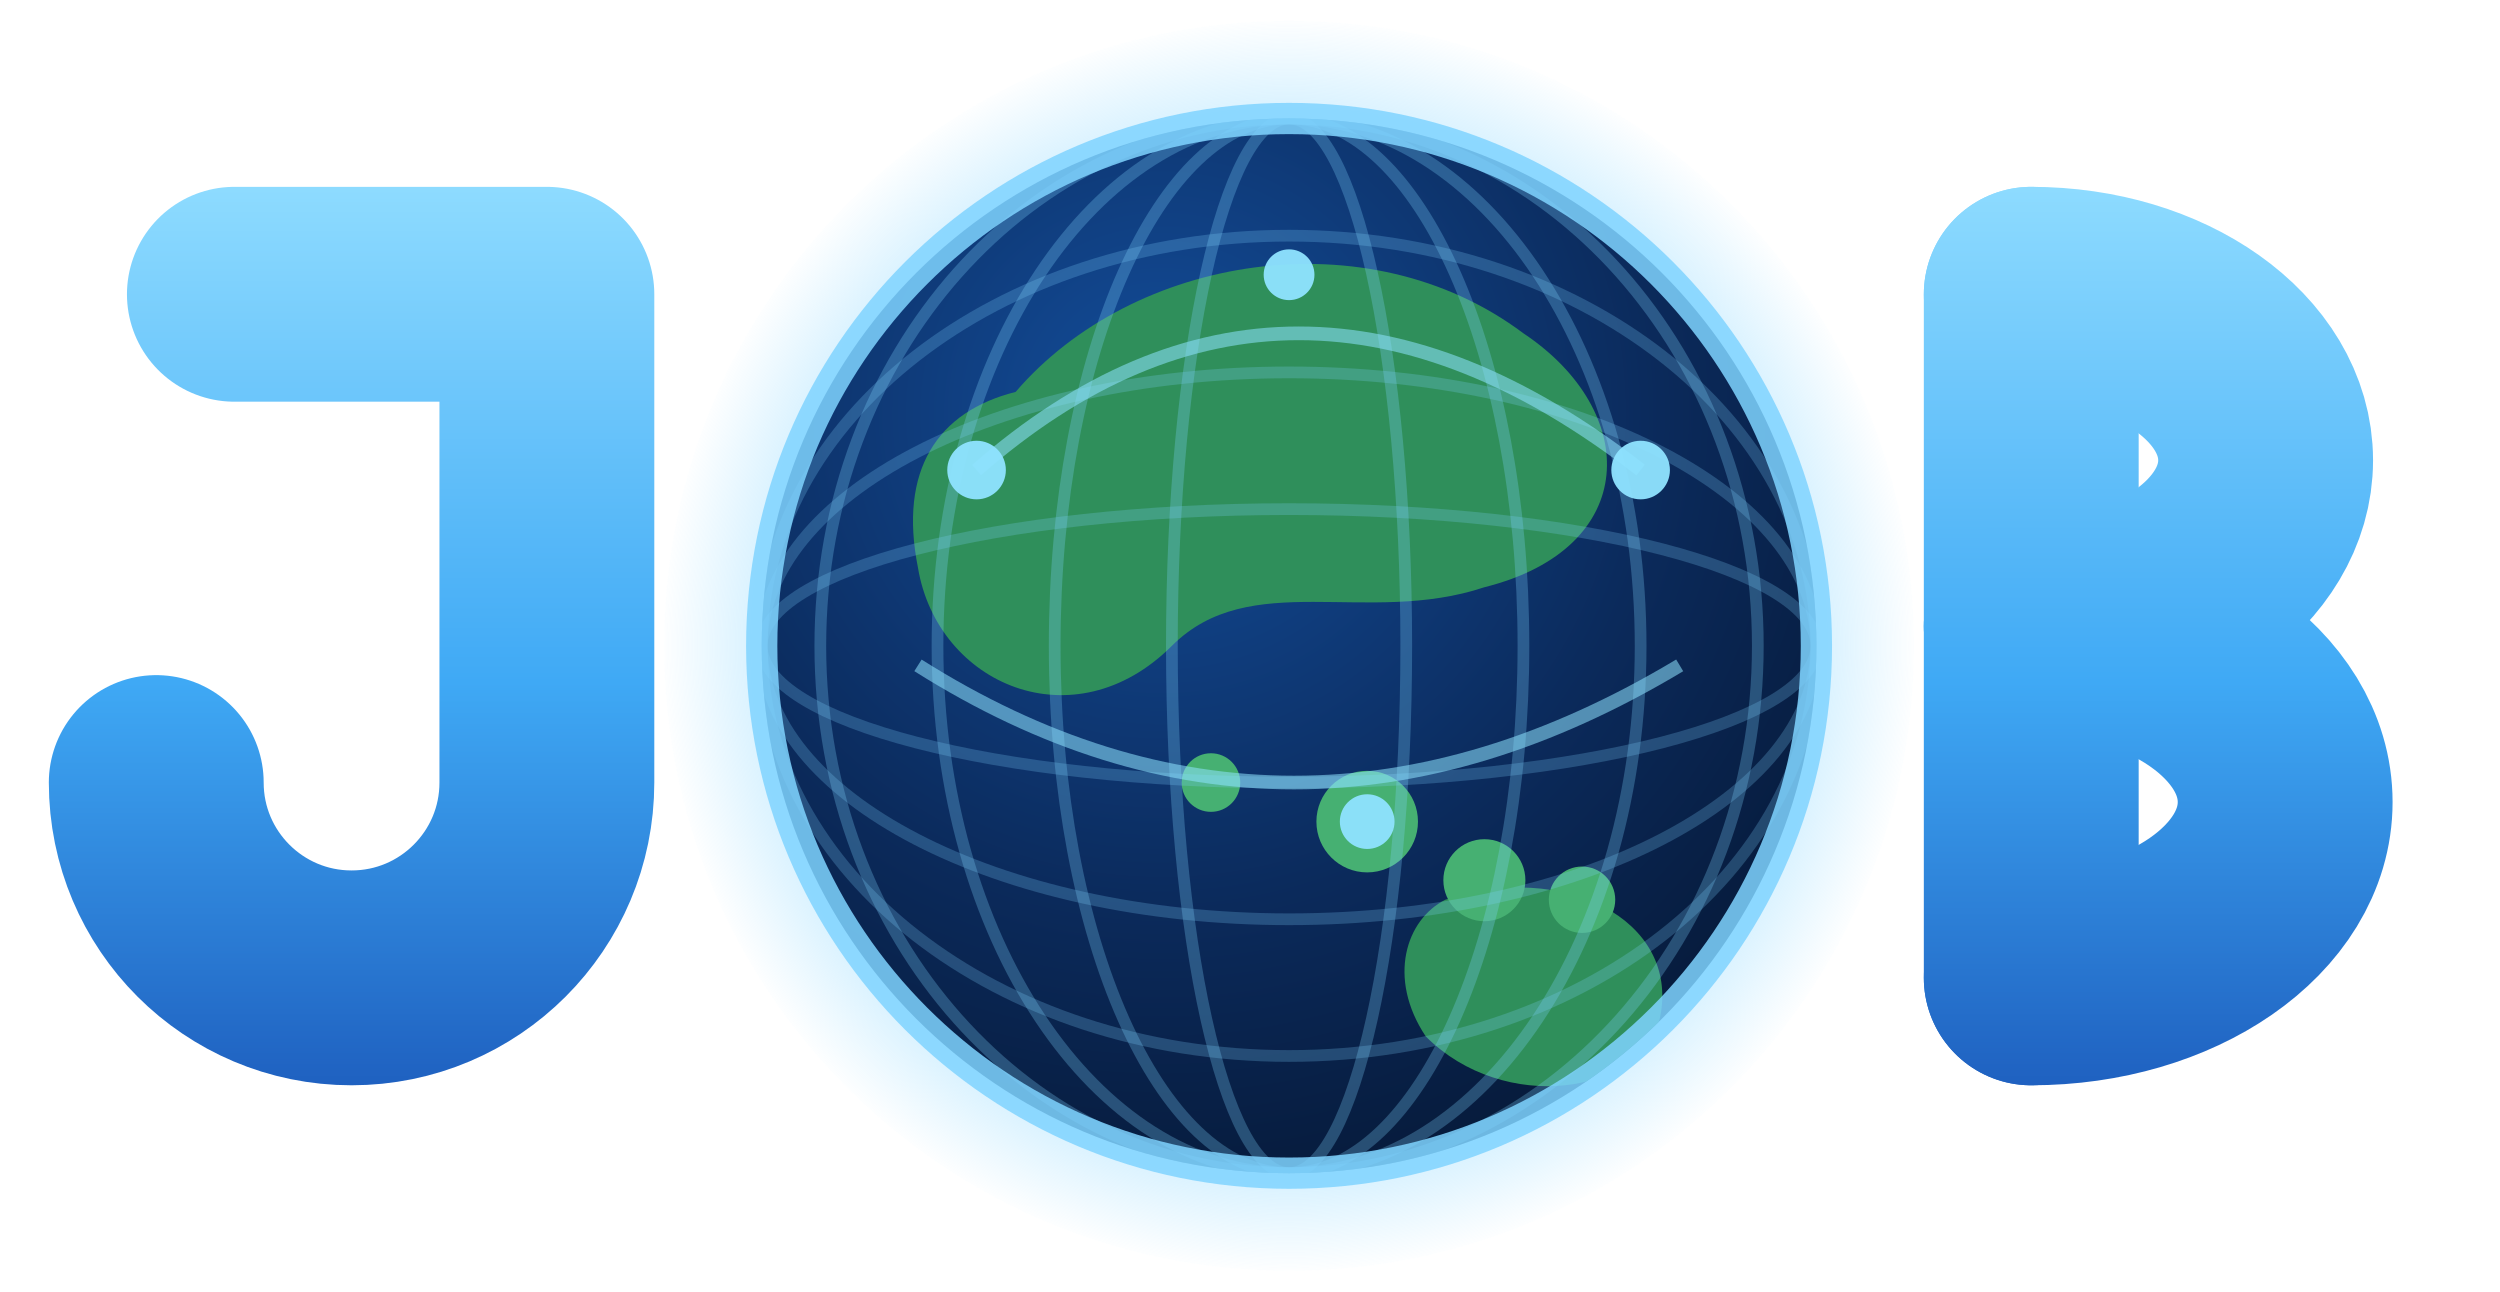
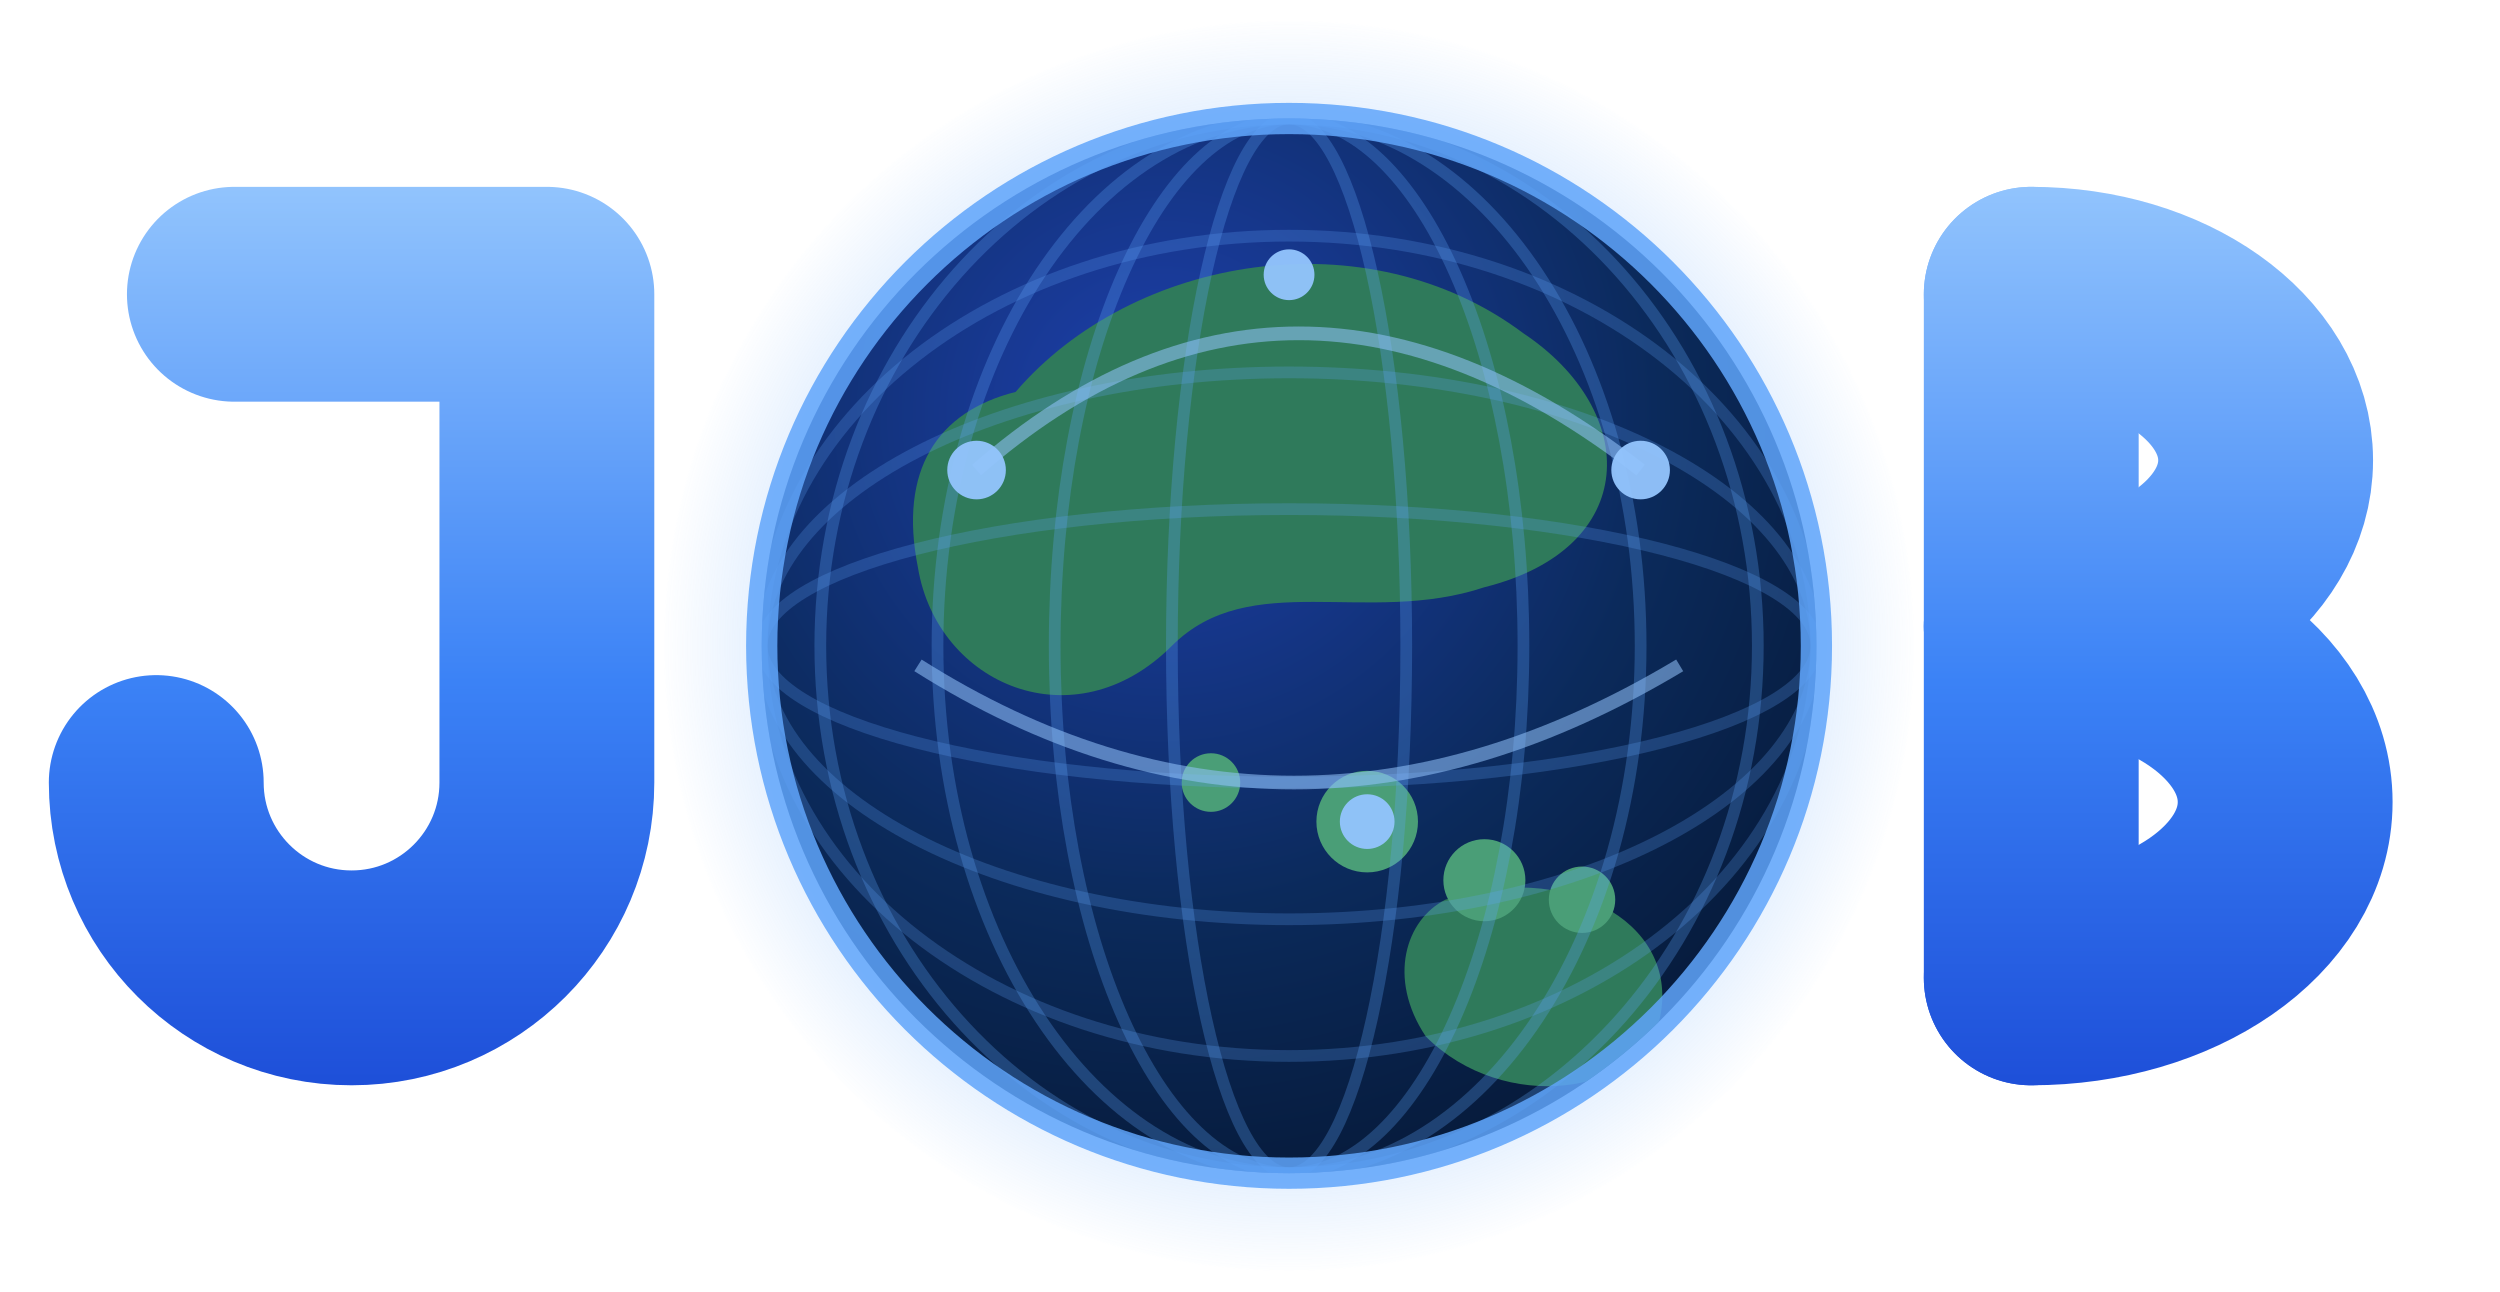
<svg xmlns="http://www.w3.org/2000/svg" viewBox="0 0 128 62" width="480" height="248" role="img" aria-label="JutaOne.Biz">
  <defs>
    <linearGradient id="jo-mark-letters" x1="0" y1="7" x2="0" y2="54" gradientUnits="userSpaceOnUse">
-       <stop offset="0" stop-color="#8FDCFF" />
-       <stop offset="0.55" stop-color="#3FA9F5" />
-       <stop offset="1" stop-color="#1E5FBF" />
+       <stop offset="0" stop-color="#93C5FD" />
+       <stop offset="0.55" stop-color="#3B82F6" />
+       <stop offset="1" stop-color="#1D4ED8" />
    </linearGradient>
    <radialGradient id="jo-mark-sphere" cx="38%" cy="28%" r="76%">
-       <stop offset="0" stop-color="#134E9C" />
+       <stop offset="0" stop-color="#1E40AF" />
      <stop offset="0.62" stop-color="#0B2A5B" />
      <stop offset="1" stop-color="#061A3A" />
    </radialGradient>
    <radialGradient id="jo-mark-halo" cx="50%" cy="50%" r="50%">
-       <stop offset="0.72" stop-color="#7FD3FF" stop-opacity="0.55" />
-       <stop offset="1" stop-color="#7FD3FF" stop-opacity="0" />
+       <stop offset="0.72" stop-color="#60A5FA" stop-opacity="0.28" />
+       <stop offset="1" stop-color="#60A5FA" stop-opacity="0" />
    </radialGradient>
    <clipPath id="jo-mark-clip">
      <circle cx="66" cy="31" r="27" />
    </clipPath>
  </defs>
  <circle cx="66" cy="31" r="32" fill="url(#jo-mark-halo)" />
  <path d="M 12 13 H 28 V 38 A 10 10 0 0 1 8 38" fill="none" stroke="url(#jo-mark-letters)" stroke-width="11" stroke-linecap="round" stroke-linejoin="round" />
  <path d="M 104 13 V 48" fill="none" stroke="url(#jo-mark-letters)" stroke-width="11" stroke-linecap="round" stroke-linejoin="round" />
  <path d="M 104 13 A 12 8.5 0 0 1 104 30" fill="none" stroke="url(#jo-mark-letters)" stroke-width="11" stroke-linecap="round" stroke-linejoin="round" />
  <path d="M 104 30 A 13 9 0 0 1 104 48" fill="none" stroke="url(#jo-mark-letters)" stroke-width="11" stroke-linecap="round" stroke-linejoin="round" />
  <g class="jo-globe">
    <circle cx="66" cy="31" r="27" fill="url(#jo-mark-sphere)" />
    <g clip-path="url(#jo-mark-clip)">
      <g class="jo-globe__spin" style="transform-origin:66px 31px">
-         <path d="M 52 18 C 58 11 70 9 78 15 C 84 19 84 26 76 28 C 70 30 64 27 60 31 C 55 36 48 33 47 27 C 46 22 48 19 52 18 Z" fill="#2F8F5B" />
-         <path d="M 74 44 C 80 42 86 45 85 50 C 84 54 77 55 73 51 C 71 48 72 45 74 44 Z" fill="#2F8F5B" />
-         <circle cx="70" cy="40" r="2.6" fill="#46B072" />
-         <circle cx="76" cy="43" r="2.1" fill="#46B072" />
-         <circle cx="81" cy="44" r="1.7" fill="#46B072" />
-         <circle cx="62" cy="38" r="1.5" fill="#46B072" />
-         <ellipse cx="66" cy="31" rx="6" ry="27" fill="none" stroke="#7FD3FF" stroke-width="0.6" stroke-opacity="0.28" />
-         <ellipse cx="66" cy="31" rx="12" ry="27" fill="none" stroke="#7FD3FF" stroke-width="0.6" stroke-opacity="0.28" />
-         <ellipse cx="66" cy="31" rx="18" ry="27" fill="none" stroke="#7FD3FF" stroke-width="0.6" stroke-opacity="0.28" />
-         <ellipse cx="66" cy="31" rx="24" ry="27" fill="none" stroke="#7FD3FF" stroke-width="0.6" stroke-opacity="0.28" />
-         <ellipse cx="66" cy="31" rx="27" ry="7" fill="none" stroke="#7FD3FF" stroke-width="0.6" stroke-opacity="0.24" />
-         <ellipse cx="66" cy="31" rx="27" ry="14" fill="none" stroke="#7FD3FF" stroke-width="0.6" stroke-opacity="0.24" />
-         <ellipse cx="66" cy="31" rx="27" ry="21" fill="none" stroke="#7FD3FF" stroke-width="0.6" stroke-opacity="0.24" />
-         <path d="M 50 22 Q 66 8 84 22" fill="none" stroke="#8FE3FF" stroke-width="0.7" stroke-opacity="0.55" />
-         <path d="M 47 32 Q 66 44 86 32" fill="none" stroke="#8FE3FF" stroke-width="0.7" stroke-opacity="0.55" />
-         <circle cx="50" cy="22" r="1.5" fill="#8FE3FF" fill-opacity="0.95" />
-         <circle cx="84" cy="22" r="1.5" fill="#8FE3FF" fill-opacity="0.95" />
-         <circle cx="66" cy="12" r="1.3" fill="#8FE3FF" fill-opacity="0.95" />
-         <circle cx="70" cy="40" r="1.4" fill="#8FE3FF" fill-opacity="0.95" />
+         <path d="M 52 18 C 58 11 70 9 78 15 C 84 19 84 26 76 28 C 70 30 64 27 60 31 C 55 36 48 33 47 27 C 46 22 48 19 52 18 Z" fill="#2F7A5B" />
+         <path d="M 74 44 C 80 42 86 45 85 50 C 84 54 77 55 73 51 C 71 48 72 45 74 44 Z" fill="#2F7A5B" />
+         <circle cx="70" cy="40" r="2.6" fill="#4A9E77" />
+         <circle cx="76" cy="43" r="2.1" fill="#4A9E77" />
+         <circle cx="81" cy="44" r="1.7" fill="#4A9E77" />
+         <circle cx="62" cy="38" r="1.5" fill="#4A9E77" />
+         <ellipse cx="66" cy="31" rx="6" ry="27" fill="none" stroke="#60A5FA" stroke-width="0.6" stroke-opacity="0.28" />
+         <ellipse cx="66" cy="31" rx="12" ry="27" fill="none" stroke="#60A5FA" stroke-width="0.6" stroke-opacity="0.28" />
+         <ellipse cx="66" cy="31" rx="18" ry="27" fill="none" stroke="#60A5FA" stroke-width="0.6" stroke-opacity="0.28" />
+         <ellipse cx="66" cy="31" rx="24" ry="27" fill="none" stroke="#60A5FA" stroke-width="0.6" stroke-opacity="0.28" />
+         <ellipse cx="66" cy="31" rx="27" ry="7" fill="none" stroke="#60A5FA" stroke-width="0.6" stroke-opacity="0.24" />
+         <ellipse cx="66" cy="31" rx="27" ry="14" fill="none" stroke="#60A5FA" stroke-width="0.6" stroke-opacity="0.24" />
+         <ellipse cx="66" cy="31" rx="27" ry="21" fill="none" stroke="#60A5FA" stroke-width="0.6" stroke-opacity="0.24" />
+         <path d="M 50 22 Q 66 8 84 22" fill="none" stroke="#93C5FD" stroke-width="0.7" stroke-opacity="0.55" />
+         <path d="M 47 32 Q 66 44 86 32" fill="none" stroke="#93C5FD" stroke-width="0.7" stroke-opacity="0.55" />
+         <circle cx="50" cy="22" r="1.5" fill="#93C5FD" fill-opacity="0.95" />
+         <circle cx="84" cy="22" r="1.5" fill="#93C5FD" fill-opacity="0.95" />
+         <circle cx="66" cy="12" r="1.3" fill="#93C5FD" fill-opacity="0.95" />
+         <circle cx="70" cy="40" r="1.4" fill="#93C5FD" fill-opacity="0.95" />
      </g>
    </g>
-     <circle cx="66" cy="31" r="27" fill="none" stroke="#7FD3FF" stroke-width="1.6" stroke-opacity="0.85" />
+     <circle cx="66" cy="31" r="27" fill="none" stroke="#60A5FA" stroke-width="1.6" stroke-opacity="0.85" />
  </g>
</svg>
